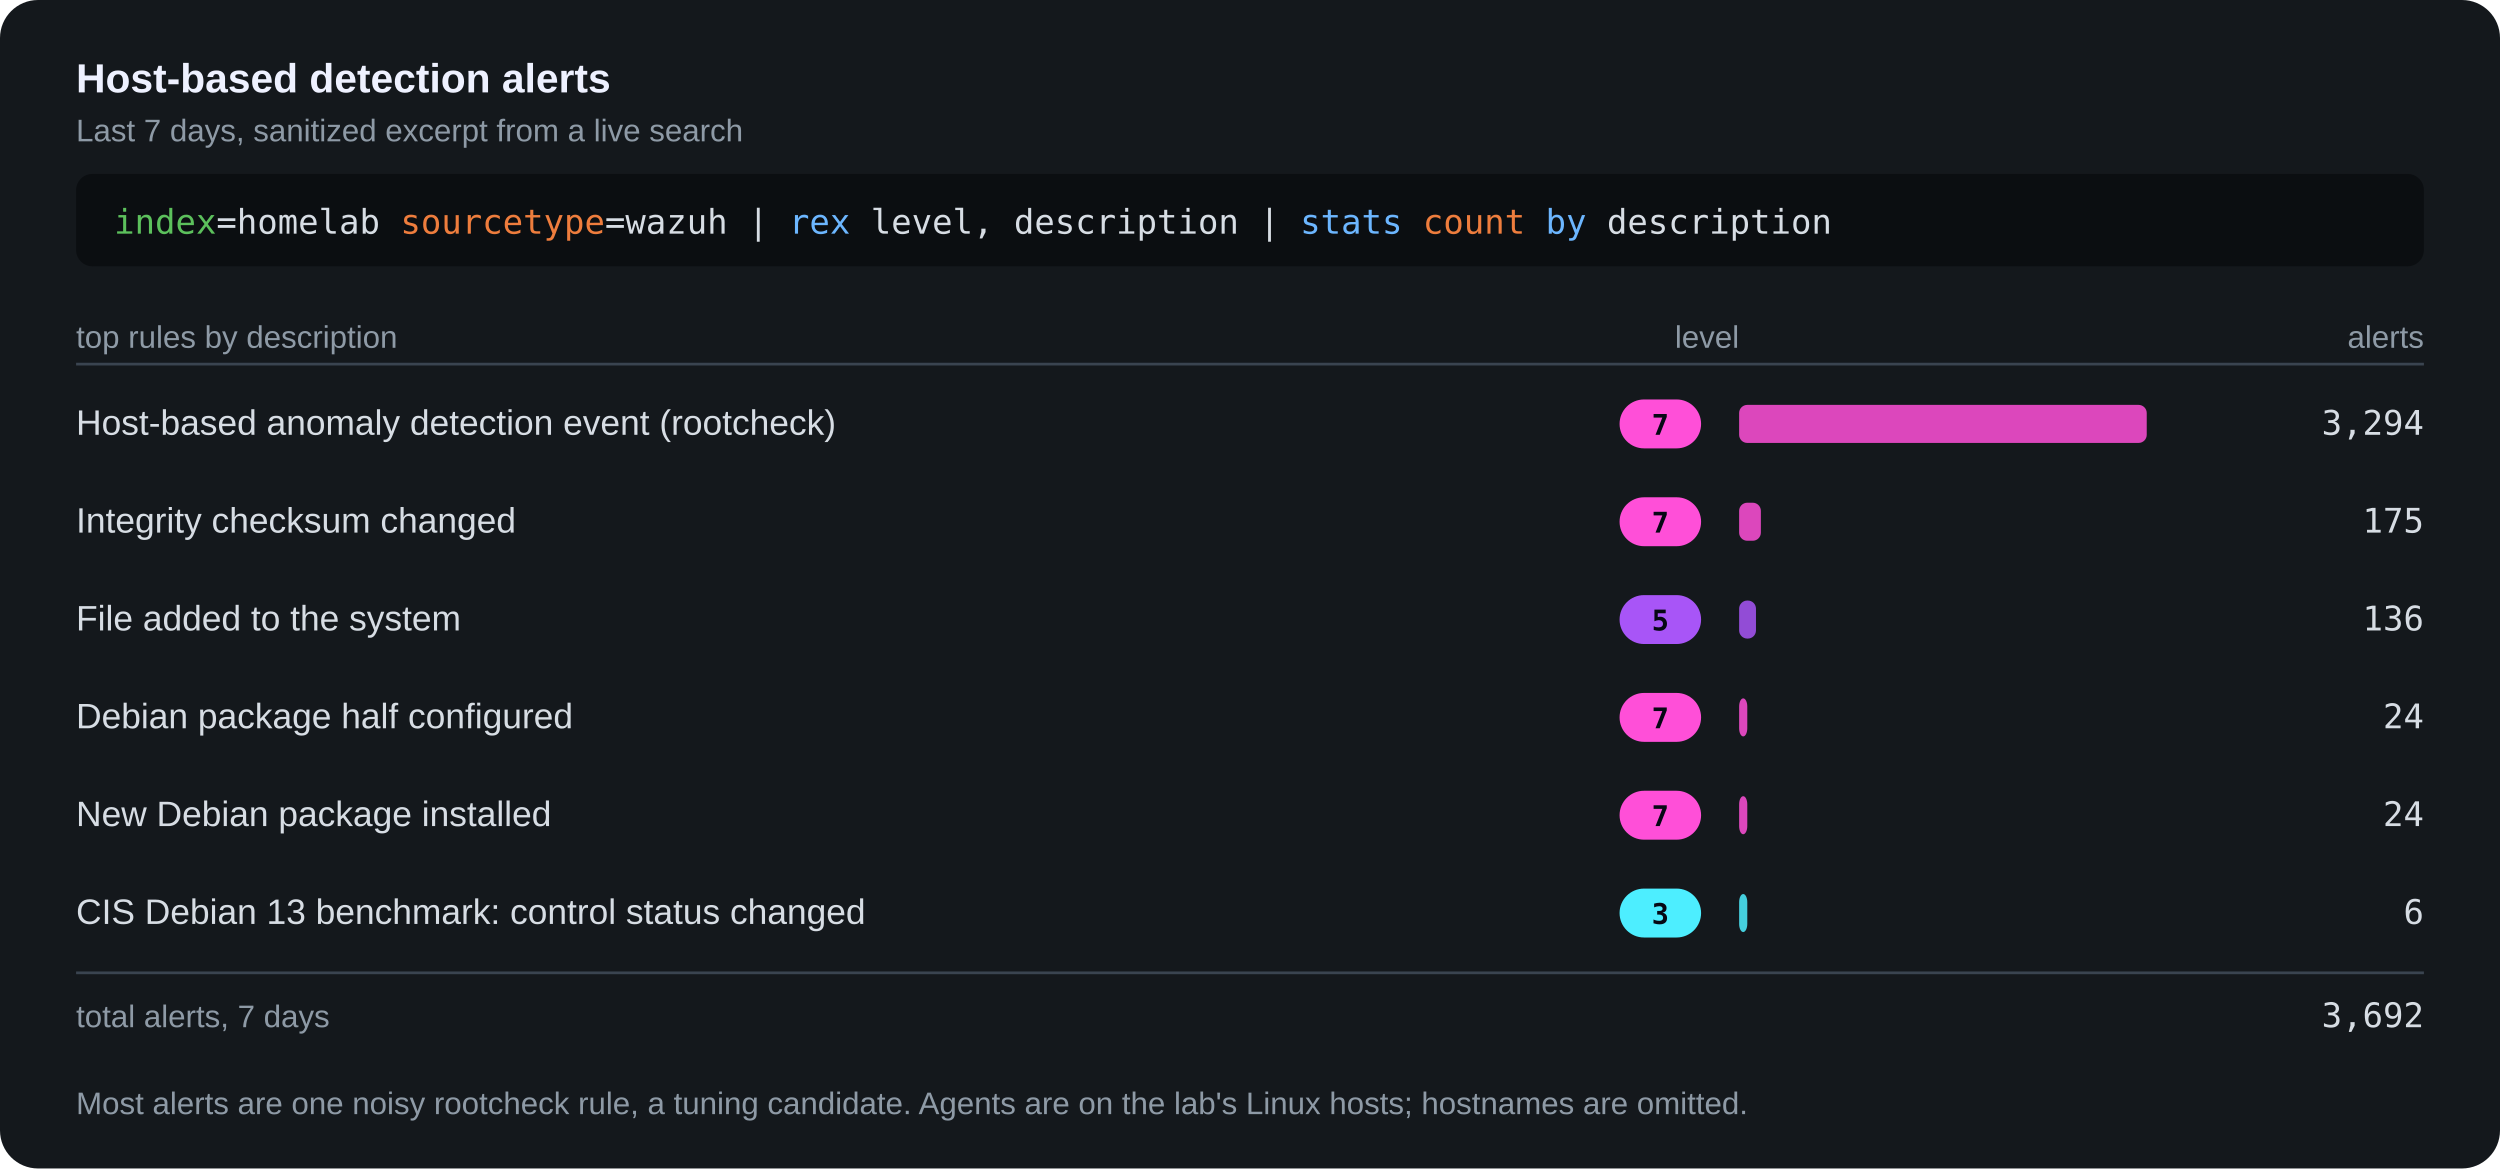
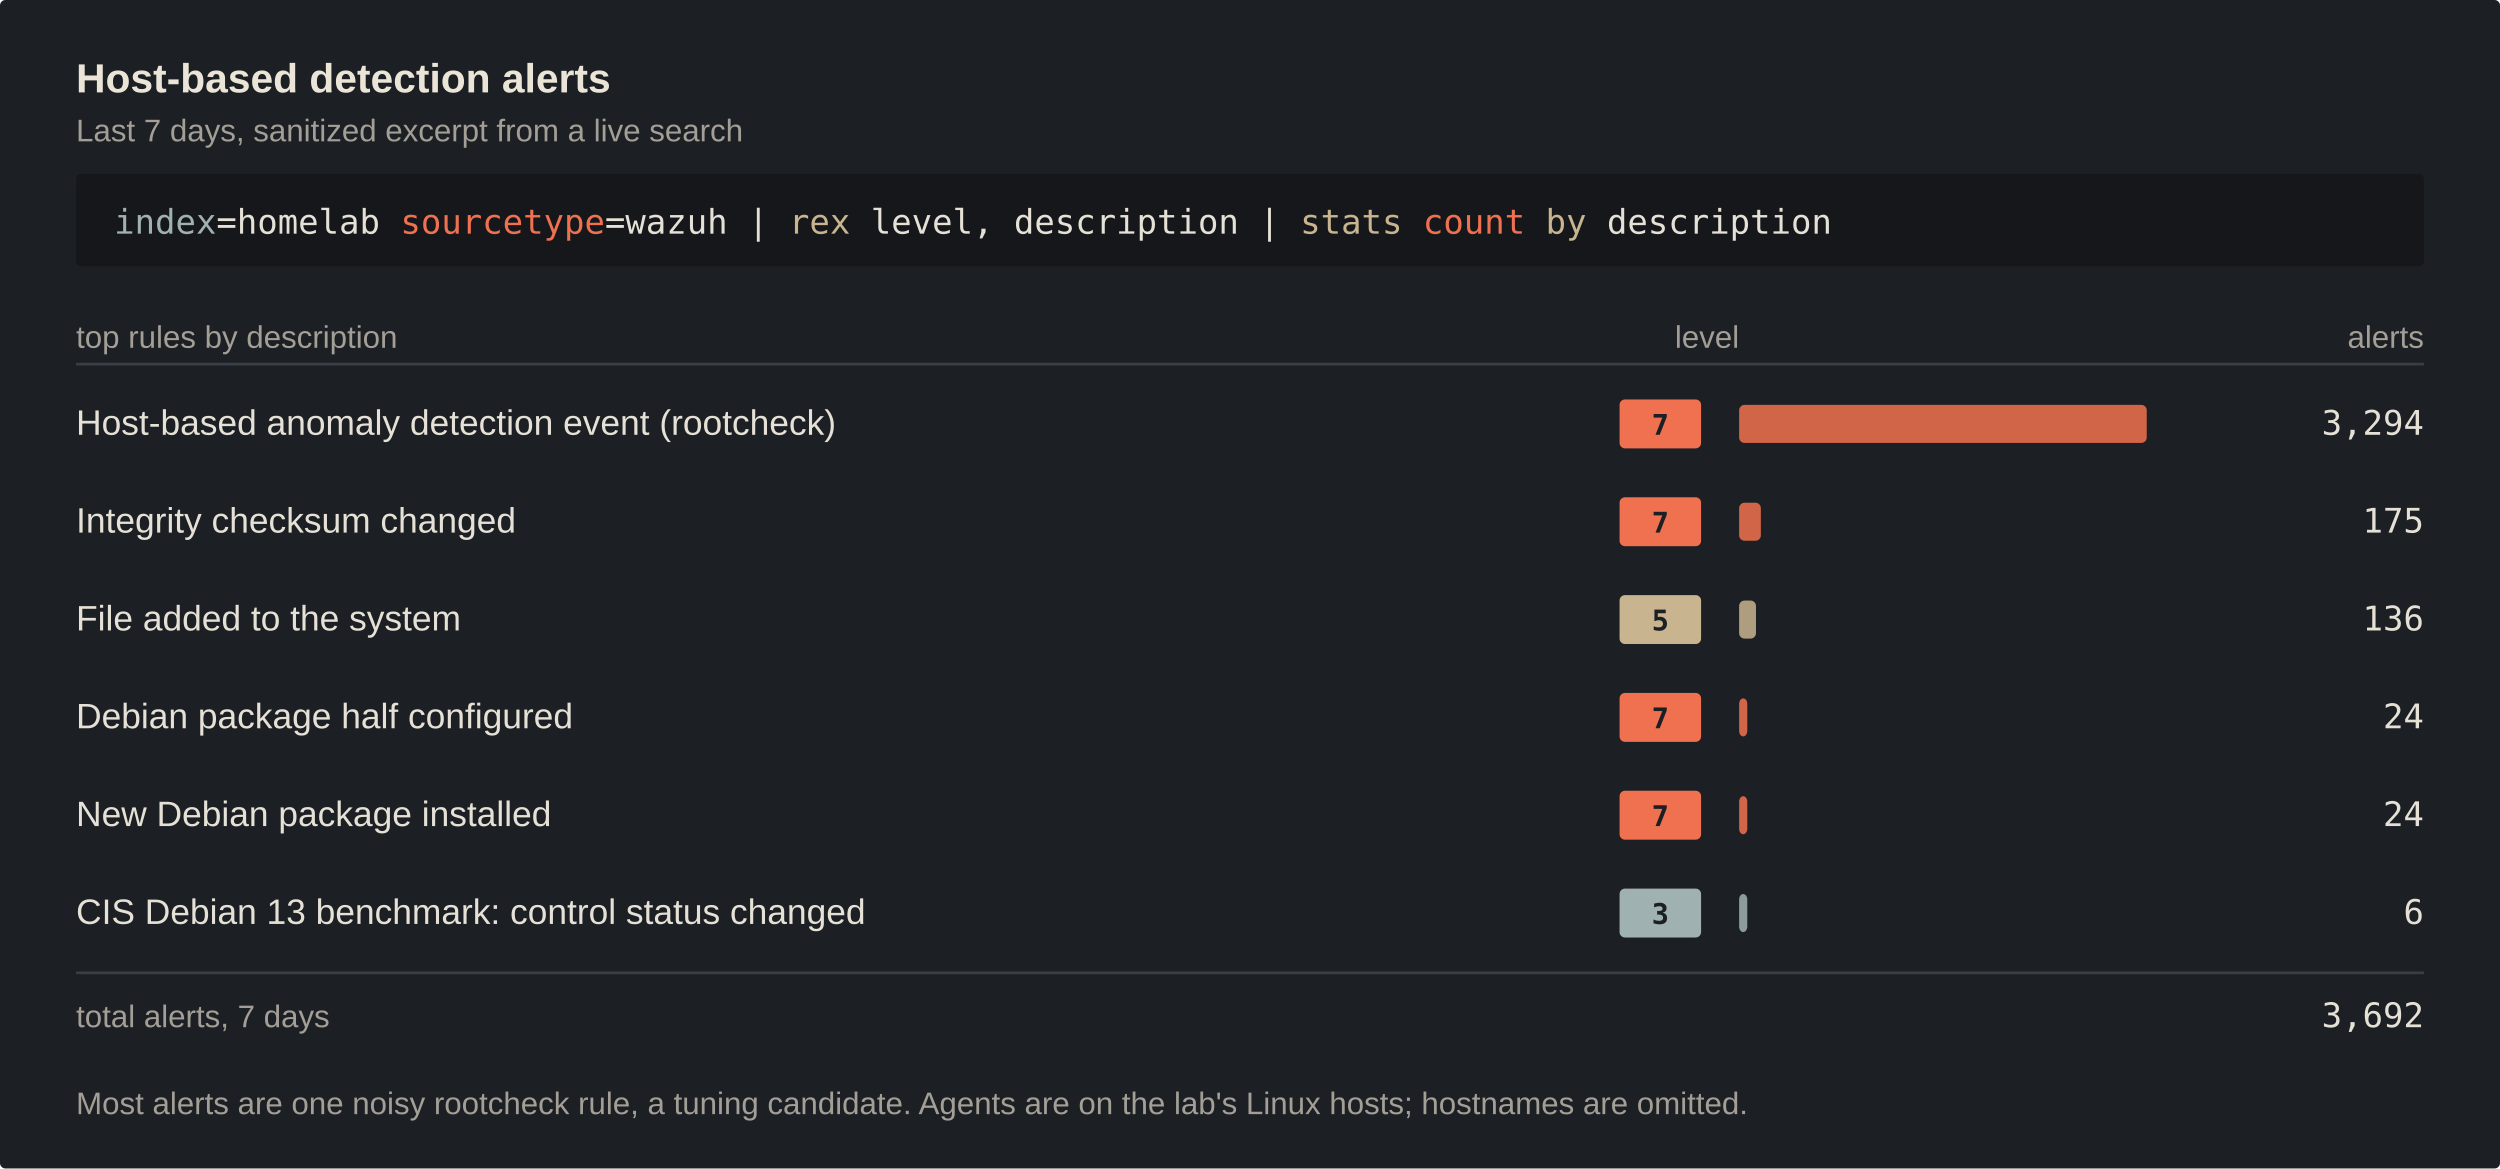
<svg xmlns="http://www.w3.org/2000/svg" viewBox="0 0 920 430" role="img" aria-labelledby="t d">
-   <style>.bg{fill:#14181c}.bar{fill:#0b0e11}.mono{font:12.5px "JetBrains Mono",Consolas,monospace;fill:#d7dde4}.k{fill:#5cc05c}.f{fill:#ee7d3d}.b{fill:#6cb6ff}.m{font:11.5px Arial,sans-serif;fill:#8e9aa6}.t{font:600 15px Arial,sans-serif;fill:#eef1ff}.d{font:13px Arial,sans-serif;fill:#d7dde4}.c{font:12.5px "JetBrains Mono",Consolas,monospace;fill:#d7dde4}.l{font:700 10.5px "JetBrains Mono",Consolas,monospace;fill:#060814}.ax{stroke:#3a4450;stroke-width:1}</style>
-   <rect class="bg" width="920" height="430" rx="14" />
+   <style>.bg{fill:#1c1f23}.bar{fill:#15171a}.mono{font:12.5px "IBM Plex Mono",Consolas,monospace;fill:#e6e1d6}.k{fill:#9fb1b0}.f{fill:#f0714f}.b{fill:#c8b48f}.m{font:11.5px Arial,sans-serif;fill:#a39f96}.t{font:600 15px Arial,sans-serif;fill:#ebe5d8}.d{font:13px Arial,sans-serif;fill:#e6e1d6}.c{font:12.5px "IBM Plex Mono",Consolas,monospace;fill:#e6e1d6}.l{font:700 10.5px "IBM Plex Mono",Consolas,monospace;fill:#1c1f23}.ax{stroke:#3a3f45;stroke-width:1}</style>
+   <rect class="bg" width="920" height="430" rx="2" />
  <text class="t" x="28" y="34">Host-based detection alerts</text>
  <text class="m" x="28" y="52">Last 7 days, sanitized excerpt from a live search</text>
-   <rect class="bar" x="28" y="64" width="864" height="34" rx="6" />
+   <rect class="bar" x="28" y="64" width="864" height="34" rx="2" />
  <text class="mono" x="42" y="86">
    <tspan class="k">index</tspan>=homelab <tspan class="f">sourcetype</tspan>=wazuh | <tspan class="b">rex</tspan> level, description | <tspan class="b">stats</tspan>
    <tspan class="f">count</tspan>
    <tspan class="b">by</tspan> description</text>
  <text class="m" x="28" y="128">top rules by description</text>
  <text class="m" x="640" y="128" text-anchor="end">level</text>
  <text class="m" x="892" y="128" text-anchor="end">alerts</text>
  <line class="ax" x1="28" y1="134" x2="892" y2="134" />
  <text class="d" x="28" y="160">Host-based anomaly detection event (rootcheck)</text>
-   <rect x="596" y="147" width="30" height="18" rx="9" fill="#ff4fd8" />
+   <rect x="596" y="147" width="30" height="18" rx="2" fill="#f0714f" />
  <text class="l" x="611" y="160" text-anchor="middle">7</text>
-   <rect x="640" y="149" width="150.0" height="14" rx="3" fill="#ff4fd8" opacity=".85" />
+   <rect x="640" y="149" width="150.0" height="14" rx="2" fill="#f0714f" opacity=".85" />
  <text class="c" x="892" y="160" text-anchor="end">3,294</text>
  <text class="d" x="28" y="196">Integrity checksum changed</text>
-   <rect x="596" y="183" width="30" height="18" rx="9" fill="#ff4fd8" />
+   <rect x="596" y="183" width="30" height="18" rx="2" fill="#f0714f" />
  <text class="l" x="611" y="196" text-anchor="middle">7</text>
-   <rect x="640" y="185" width="8.0" height="14" rx="3" fill="#ff4fd8" opacity=".85" />
+   <rect x="640" y="185" width="8.0" height="14" rx="2" fill="#f0714f" opacity=".85" />
  <text class="c" x="892" y="196" text-anchor="end">175</text>
  <text class="d" x="28" y="232">File added to the system</text>
-   <rect x="596" y="219" width="30" height="18" rx="9" fill="#a855f7" />
+   <rect x="596" y="219" width="30" height="18" rx="2" fill="#c8b48f" />
  <text class="l" x="611" y="232" text-anchor="middle">5</text>
-   <rect x="640" y="221" width="6.2" height="14" rx="3" fill="#a855f7" opacity=".85" />
+   <rect x="640" y="221" width="6.2" height="14" rx="2" fill="#c8b48f" opacity=".85" />
  <text class="c" x="892" y="232" text-anchor="end">136</text>
  <text class="d" x="28" y="268">Debian package half configured</text>
-   <rect x="596" y="255" width="30" height="18" rx="9" fill="#ff4fd8" />
+   <rect x="596" y="255" width="30" height="18" rx="2" fill="#f0714f" />
  <text class="l" x="611" y="268" text-anchor="middle">7</text>
-   <rect x="640" y="257" width="3.0" height="14" rx="3" fill="#ff4fd8" opacity=".85" />
+   <rect x="640" y="257" width="3.0" height="14" rx="2" fill="#f0714f" opacity=".85" />
  <text class="c" x="892" y="268" text-anchor="end">24</text>
  <text class="d" x="28" y="304">New Debian package installed</text>
-   <rect x="596" y="291" width="30" height="18" rx="9" fill="#ff4fd8" />
+   <rect x="596" y="291" width="30" height="18" rx="2" fill="#f0714f" />
  <text class="l" x="611" y="304" text-anchor="middle">7</text>
-   <rect x="640" y="293" width="3.0" height="14" rx="3" fill="#ff4fd8" opacity=".85" />
+   <rect x="640" y="293" width="3.0" height="14" rx="2" fill="#f0714f" opacity=".85" />
  <text class="c" x="892" y="304" text-anchor="end">24</text>
  <text class="d" x="28" y="340">CIS Debian 13 benchmark: control status changed</text>
-   <rect x="596" y="327" width="30" height="18" rx="9" fill="#4deeff" />
+   <rect x="596" y="327" width="30" height="18" rx="2" fill="#9fb1b0" />
  <text class="l" x="611" y="340" text-anchor="middle">3</text>
-   <rect x="640" y="329" width="3.0" height="14" rx="3" fill="#4deeff" opacity=".85" />
+   <rect x="640" y="329" width="3.0" height="14" rx="2" fill="#9fb1b0" opacity=".85" />
  <text class="c" x="892" y="340" text-anchor="end">6</text>
  <line class="ax" x1="28" y1="358" x2="892" y2="358" />
  <text class="m" x="28" y="378">total alerts, 7 days</text>
  <text class="c" x="892" y="378" text-anchor="end">3,692</text>
  <text class="m" x="28" y="410">Most alerts are one noisy rootcheck rule, a tuning candidate. Agents are on the lab's Linux hosts; hostnames are omitted.</text>
</svg>
